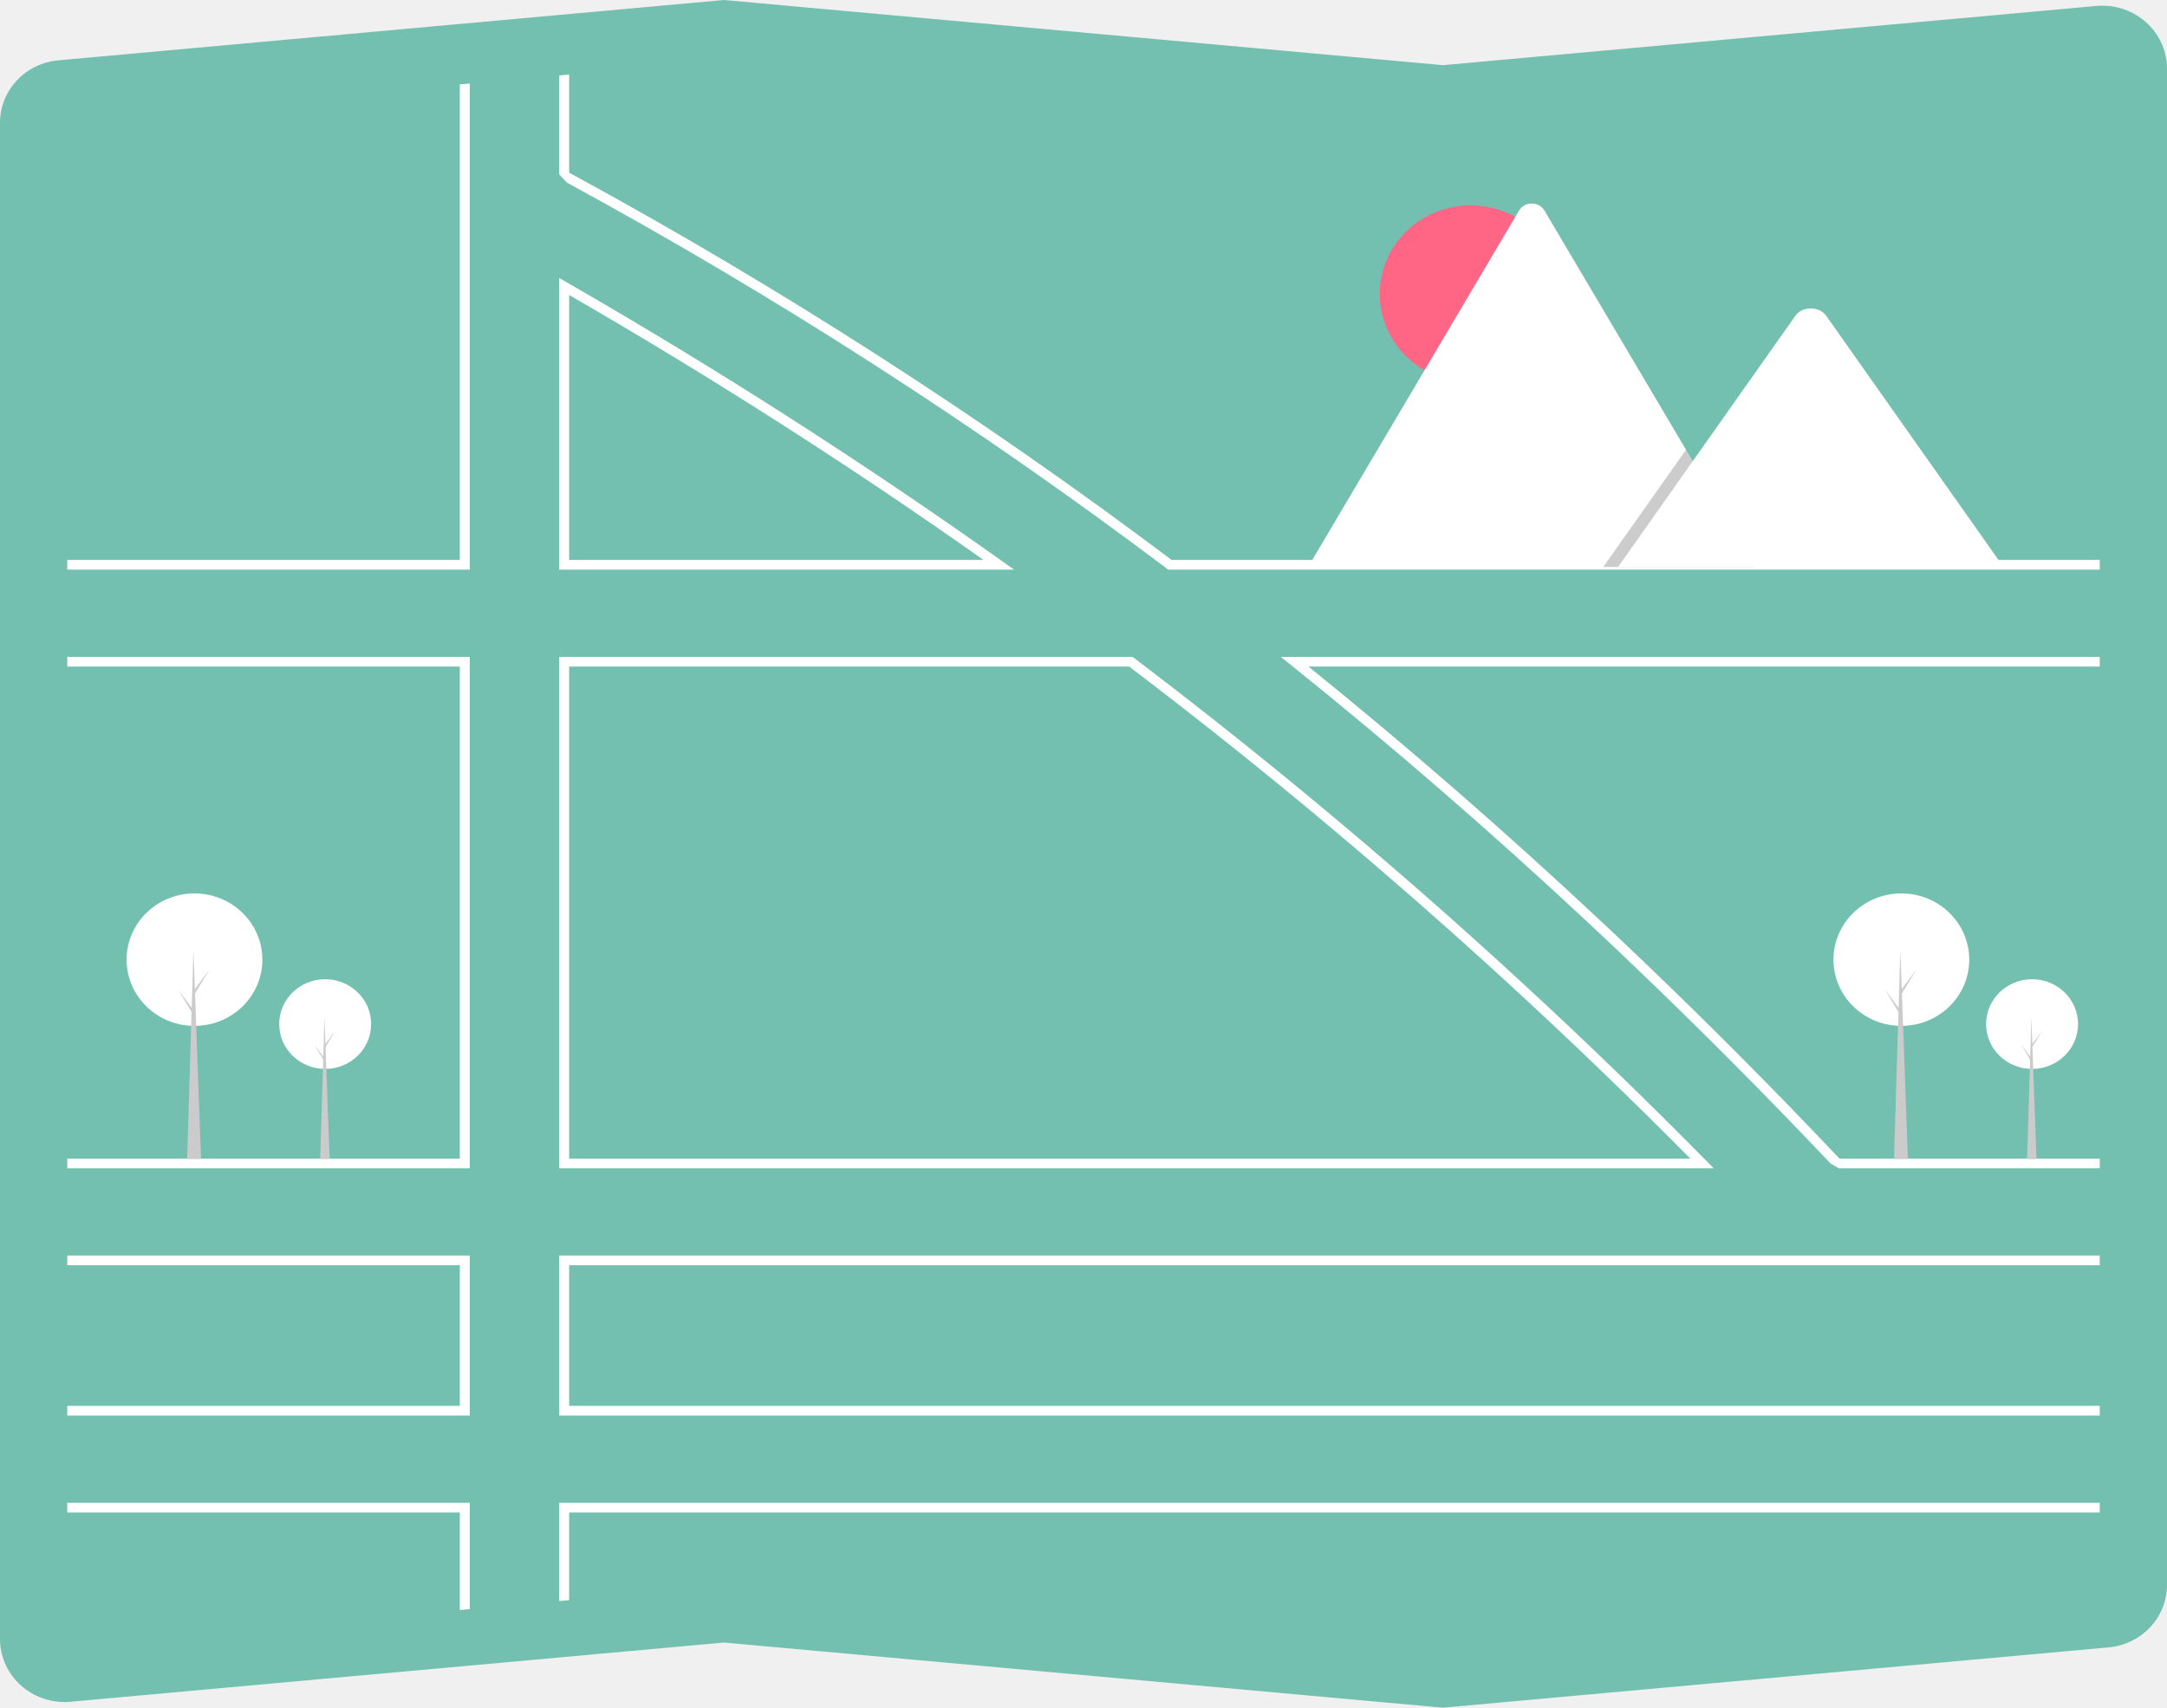
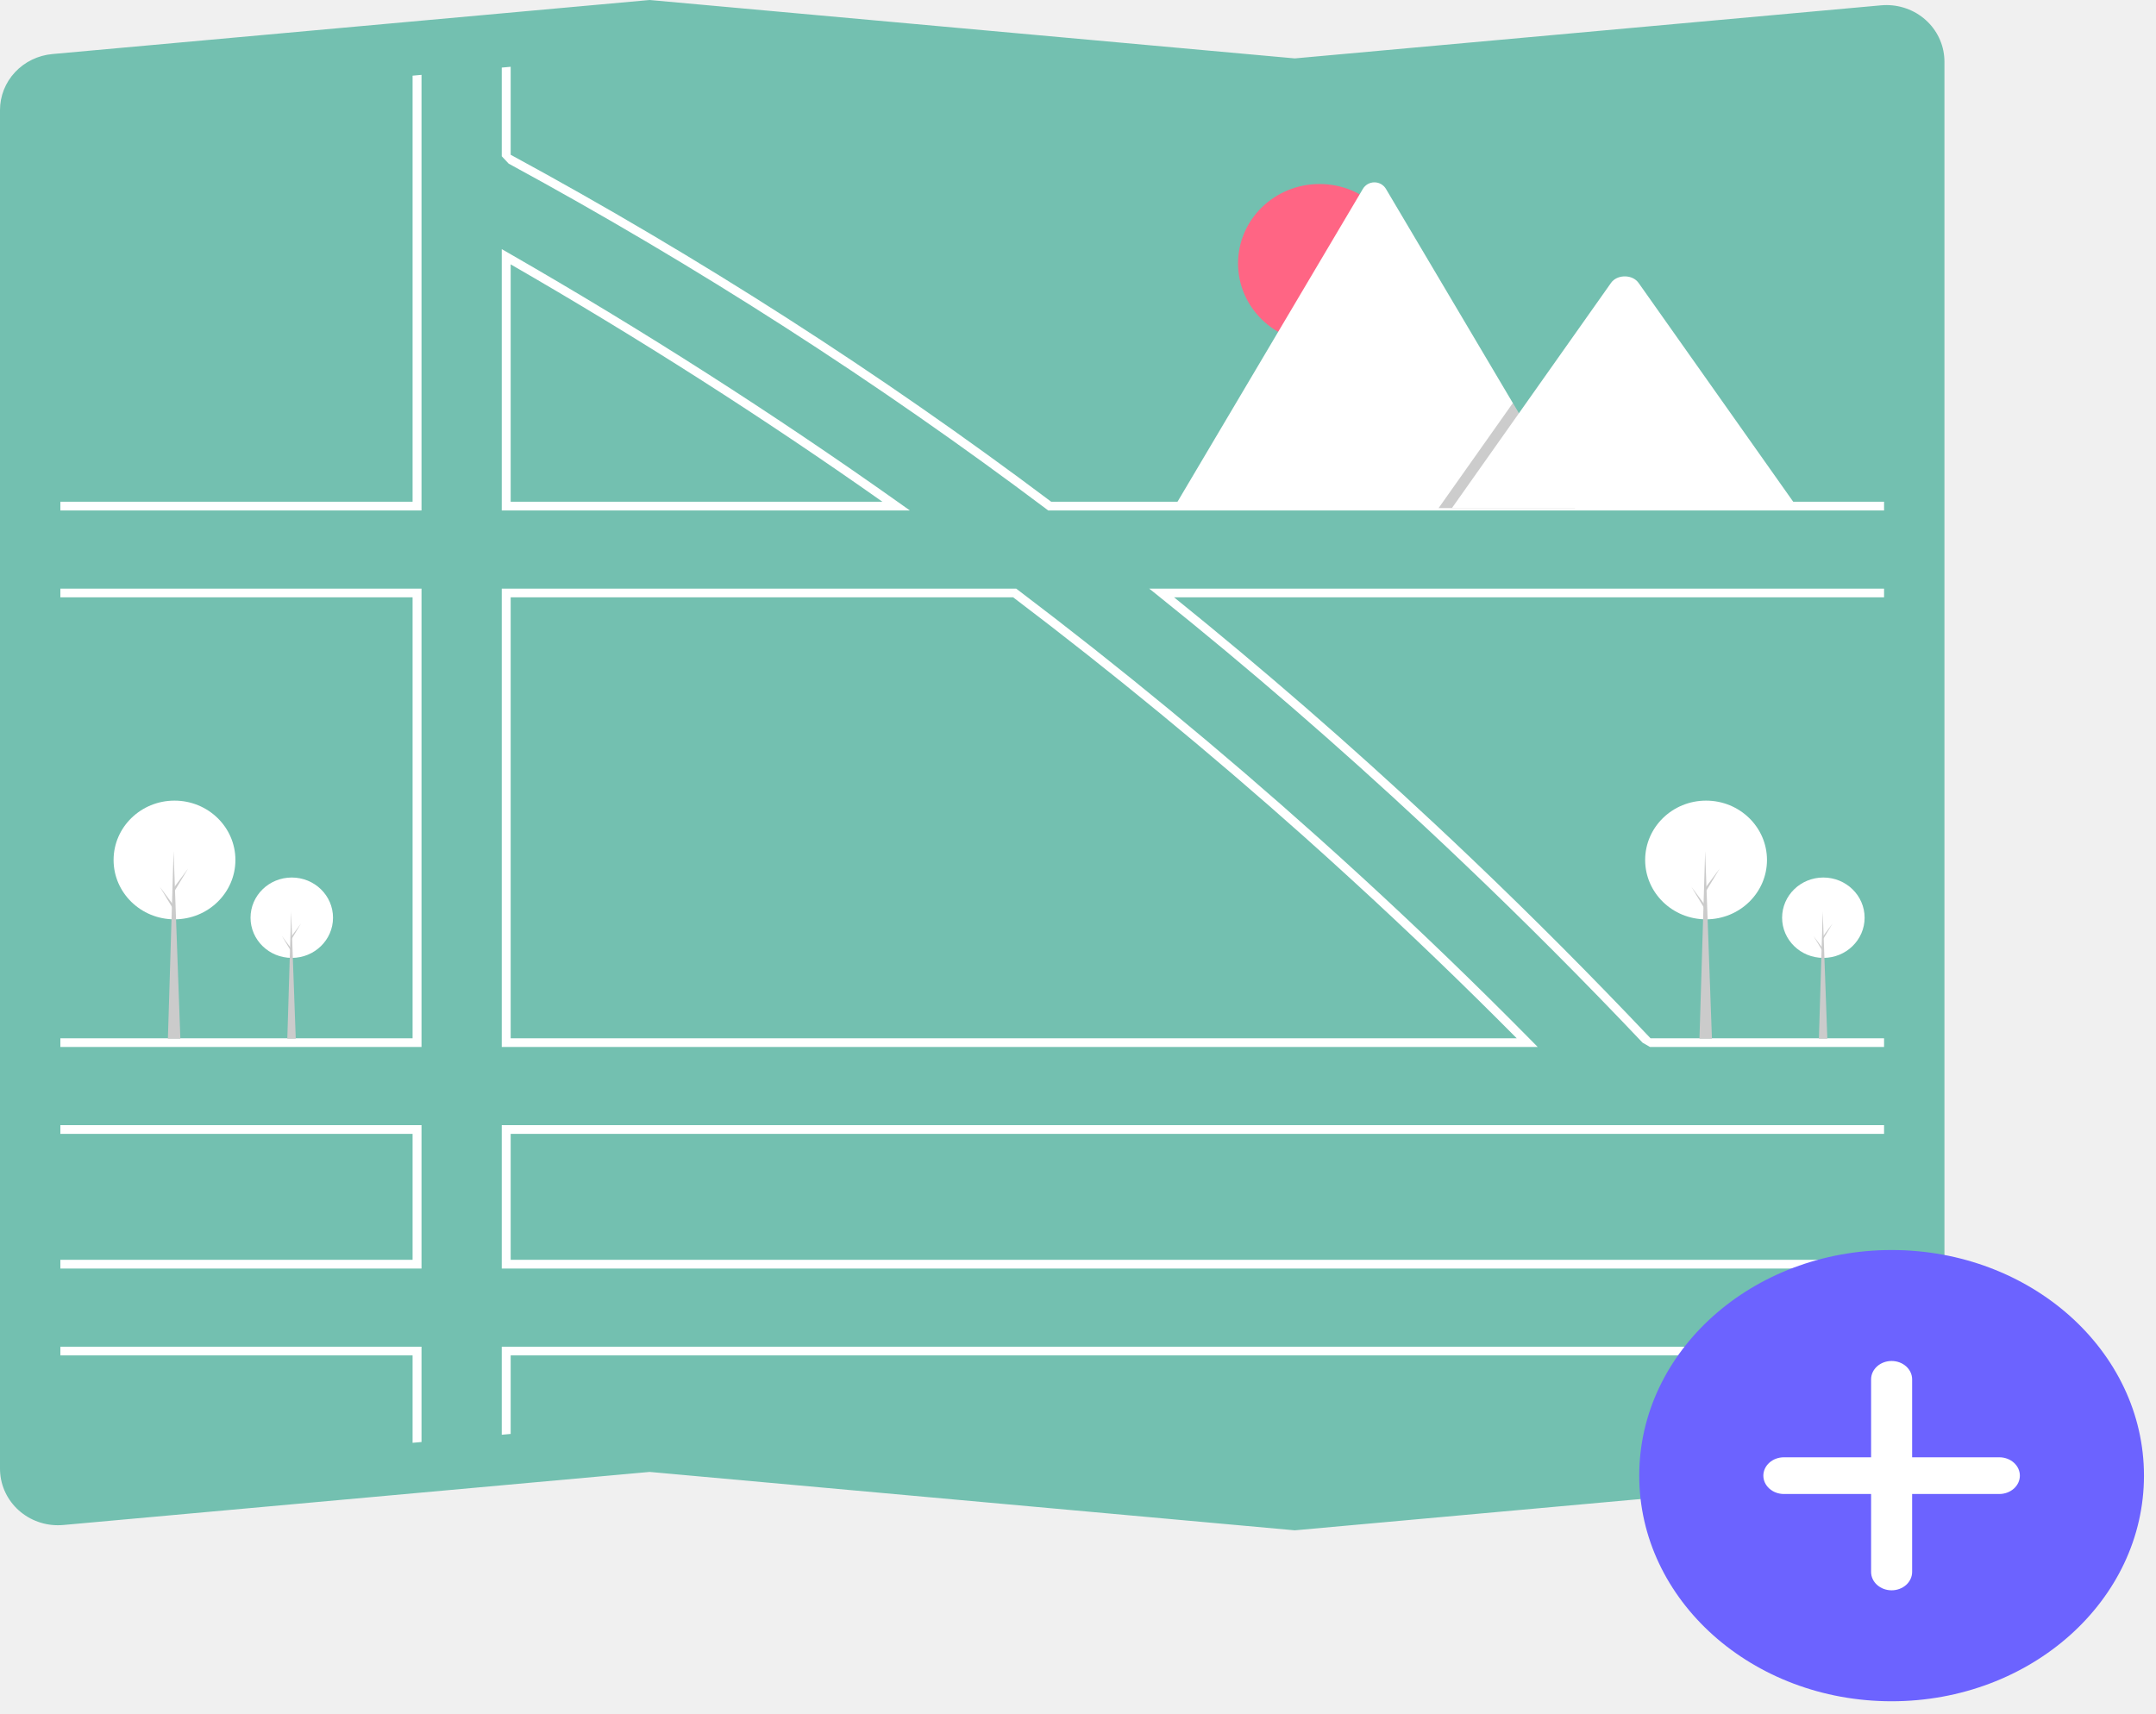
- <svg xmlns="http://www.w3.org/2000/svg" width="477" height="376" viewBox="0 0 477 376" fill="none">
+ <svg xmlns="http://www.w3.org/2000/svg" width="117" height="93" viewBox="0 0 117 93" fill="none">
  <g clip-path="url(#clip0)">
-     <path d="M317.636 376L317.535 375.991L159.365 361.653L15.536 374.691C11.78 375.031 8.04 373.902 5.138 371.552C2.236 369.201 0.41 365.822 0.061 362.158C0.02 361.731 0 361.303 0 360.875V27.092C-0.014 23.63 1.304 20.289 3.694 17.73C6.084 15.172 9.371 13.582 12.905 13.276L159.365 0L159.466 0.009L317.636 14.347L461.464 1.309C465.22 0.969 468.96 2.098 471.862 4.448C474.764 6.799 476.59 10.178 476.939 13.842C476.98 14.269 477 14.697 477 15.125V348.908C477.014 352.369 475.696 355.711 473.306 358.269C470.916 360.828 467.629 362.418 464.095 362.724L317.636 376Z" fill="#73C0B0" />
-     <path d="M220.484 123.483C189.867 101.724 157.652 81.092 124.743 62.162L123.091 61.212V125.414H223.202L220.484 123.483ZM125.279 123.28V64.953C156.586 83.024 187.241 102.631 216.475 123.28L125.279 123.28ZM375.437 255.426C362.195 241.993 348.611 228.866 334.684 216.045C330.845 212.507 326.982 208.997 323.095 205.516C299.374 184.254 274.873 164.032 249.592 144.851L249.297 144.627H123.091V257.235H377.22L375.437 255.426ZM125.279 255.101V146.762H248.547C272.924 165.265 296.642 184.803 319.699 205.377C323.702 208.947 327.678 212.546 331.627 216.174C345.432 228.833 358.914 241.808 372.073 255.101H125.279ZM375.437 255.426C362.195 241.993 348.611 228.866 334.684 216.045C330.845 212.507 326.982 208.997 323.095 205.516C299.374 184.254 274.873 164.032 249.592 144.851L249.297 144.627H123.091V257.235H377.22L375.437 255.426ZM125.279 255.101V146.762H248.547C272.924 165.265 296.642 184.803 319.699 205.377C323.702 208.947 327.678 212.546 331.627 216.174C345.432 228.833 358.914 241.808 372.073 255.101H125.279ZM220.484 123.483C189.867 101.724 157.652 81.092 124.743 62.162L123.091 61.212V125.414H223.202L220.484 123.483ZM125.279 123.28V64.953C156.586 83.024 187.241 102.631 216.475 123.28L125.279 123.28ZM220.484 123.483C189.867 101.724 157.652 81.092 124.743 62.162L123.091 61.212V125.414H223.202L220.484 123.483ZM125.279 123.28V64.953C156.586 83.024 187.241 102.631 216.475 123.28L125.279 123.28ZM375.437 255.426C362.195 241.993 348.611 228.866 334.684 216.045C330.845 212.507 326.982 208.997 323.095 205.516C299.374 184.254 274.873 164.032 249.592 144.851L249.297 144.627H123.091V257.235H377.22L375.437 255.426ZM125.279 255.101V146.762H248.547C272.924 165.265 296.642 184.803 319.699 205.377C323.702 208.947 327.678 212.546 331.627 216.174C345.432 228.833 358.914 241.808 372.073 255.101H125.279ZM14.809 276.448V278.583H101.214V309.537H14.809V311.672H103.401V276.448H14.809ZM123.091 330.884V352.515L125.279 352.317V333.019H462.192V330.884L123.091 330.884ZM462.192 278.583V276.448H123.091V311.672H462.192V309.537H125.279V278.583L462.192 278.583ZM257.884 123.28C215.913 91.688 171.588 63.19 125.279 38.023V16.409L123.091 16.606V38.388L124.776 40.195C170.897 65.294 215.041 93.704 256.844 125.19L257.14 125.414H462.192V123.28L257.884 123.28ZM101.214 123.28H14.809V125.414H103.401V18.389L101.214 18.586L101.214 123.28ZM462.192 144.627H281.927L284.284 146.517C306.479 164.336 328.271 183.236 349.66 203.216C352.701 206.055 355.731 208.917 358.75 211.803C373.779 226.132 388.516 240.93 402.959 256.195L404.762 257.235H462.192V255.101H404.9C390.614 239.987 376.018 225.31 361.112 211.071C358.132 208.222 355.14 205.391 352.137 202.581C331.211 182.989 309.839 164.383 288.02 146.762H462.192V144.627ZM14.809 330.884V333.019H101.214V354.495L103.401 354.297V330.884H14.809ZM14.809 144.627V146.762H101.214V255.101H14.809V257.235H103.401V144.627H14.809ZM220.484 123.483C189.867 101.724 157.652 81.092 124.743 62.162L123.091 61.212V125.414H223.202L220.484 123.483ZM125.279 123.28V64.953C156.586 83.024 187.241 102.631 216.475 123.28L125.279 123.28ZM375.437 255.426C362.195 241.993 348.611 228.866 334.684 216.045C330.845 212.507 326.982 208.997 323.095 205.516C299.374 184.254 274.873 164.032 249.592 144.851L249.297 144.627H123.091V257.235H377.22L375.437 255.426ZM125.279 255.101V146.762H248.547C272.924 165.265 296.642 184.803 319.699 205.377C323.702 208.947 327.678 212.546 331.627 216.174C345.432 228.833 358.914 241.808 372.073 255.101H125.279ZM220.484 123.483C189.867 101.724 157.652 81.092 124.743 62.162L123.091 61.212V125.414H223.202L220.484 123.483ZM125.279 123.28V64.953C156.586 83.024 187.241 102.631 216.475 123.28L125.279 123.28ZM375.437 255.426C362.195 241.993 348.611 228.866 334.684 216.045C330.845 212.507 326.982 208.997 323.095 205.516C299.374 184.254 274.873 164.032 249.592 144.851L249.297 144.627H123.091V257.235H377.22L375.437 255.426ZM125.279 255.101V146.762H248.547C272.924 165.265 296.642 184.803 319.699 205.377C323.702 208.947 327.678 212.546 331.627 216.174C345.432 228.833 358.914 241.808 372.073 255.101H125.279Z" fill="white" />
-     <path d="M323.703 84.229C334.744 84.229 343.695 75.495 343.695 64.721C343.695 53.947 334.744 45.214 323.703 45.214C312.662 45.214 303.711 53.947 303.711 64.721C303.711 75.495 312.662 84.229 323.703 84.229Z" fill="#FF6584" />
-     <path d="M386.396 124.837H288.322C288.199 124.838 288.076 124.829 287.955 124.809L334.34 46.41C334.623 45.921 335.034 45.515 335.531 45.232C336.027 44.95 336.592 44.801 337.167 44.801C337.742 44.801 338.306 44.95 338.803 45.232C339.299 45.515 339.71 45.921 339.993 46.41L371.123 99.021L372.615 101.539L386.396 124.837Z" fill="white" />
-     <path opacity="0.2" d="M386.396 124.837H352.911L369.349 101.539L370.532 99.86L371.124 99.021L372.615 101.539L386.396 124.837Z" fill="black" />
-     <path d="M441.003 124.837H356.177L372.614 101.538L373.797 99.86L395.217 69.498C396.622 67.508 400 67.385 401.651 69.123C401.762 69.242 401.865 69.367 401.959 69.498L441.003 124.837Z" fill="white" />
-     <path d="M447.298 235.353C452.886 235.353 457.416 230.933 457.416 225.48C457.416 220.027 452.886 215.607 447.298 215.607C441.71 215.607 437.18 220.027 437.18 225.48C437.18 230.933 441.71 235.353 447.298 235.353Z" fill="white" />
-     <path d="M448.274 255.218H446.201L447.146 223.993L448.274 255.218Z" fill="#CBCBCB" />
-     <path d="M447.329 229.912L449.554 226.908L447.298 230.655L447.055 230.239L447.329 229.912Z" fill="#CBCBCB" />
-     <path d="M447.086 232.944L444.86 229.941L447.116 233.688L447.359 233.271L447.086 232.944Z" fill="#CBCBCB" />
-     <path d="M418.527 225.879C426.78 225.879 433.471 219.35 433.471 211.297C433.471 203.244 426.78 196.715 418.527 196.715C410.274 196.715 403.583 203.244 403.583 211.297C403.583 219.35 410.274 225.879 418.527 225.879Z" fill="white" />
-     <path d="M419.968 255.218H416.907L418.303 209.101L419.968 255.218Z" fill="#CBCBCB" />
-     <path d="M418.573 217.841L421.858 213.406L418.528 218.94L418.168 218.325L418.573 217.841Z" fill="#CBCBCB" />
-     <path d="M418.213 222.321L414.927 217.885L418.258 223.419L418.618 222.804L418.213 222.321Z" fill="#CBCBCB" />
-     <path d="M71.578 235.353C77.166 235.353 81.697 230.933 81.697 225.48C81.697 220.027 77.166 215.607 71.578 215.607C65.99 215.607 61.46 220.027 61.46 225.48C61.46 230.933 65.99 235.353 71.578 235.353Z" fill="white" />
-     <path d="M72.554 255.218H70.481L71.426 223.993L72.554 255.218Z" fill="#CBCBCB" />
-     <path d="M71.61 229.912L73.835 226.908L71.579 230.655L71.336 230.239L71.61 229.912Z" fill="#CBCBCB" />
-     <path d="M71.365 232.944L69.14 229.941L71.395 233.688L71.639 233.271L71.365 232.944Z" fill="#CBCBCB" />
-     <path d="M42.808 225.879C51.061 225.879 57.752 219.35 57.752 211.297C57.752 203.244 51.061 196.715 42.808 196.715C34.555 196.715 27.864 203.244 27.864 211.297C27.864 219.35 34.555 225.879 42.808 225.879Z" fill="white" />
-     <path d="M44.249 255.218H41.188L42.584 209.101L44.249 255.218Z" fill="#CBCBCB" />
-     <path d="M42.854 217.841L46.14 213.406L42.809 218.94L42.449 218.325L42.854 217.841Z" fill="#CBCBCB" />
-     <path d="M42.493 222.321L39.207 217.885L42.538 223.419L42.898 222.804L42.493 222.321Z" fill="#CBCBCB" />
+     <path d="M70.265 83.068L70.243 83.066L35.254 79.898L3.437 82.779C2.606 82.854 1.779 82.605 1.137 82.085C0.495 81.566 0.091 80.819 0.014 80.01C0.005 79.916 3.40502e-05 79.821 2.62461e-05 79.726V5.985C-0.003 5.221 0.288 4.482 0.817 3.917C1.346 3.352 2.073 3.001 2.855 2.933L35.254 0L35.276 0.002L70.265 3.17L102.082 0.289C102.913 0.214 103.74 0.463 104.382 0.983C105.024 1.502 105.428 2.249 105.505 3.058C105.514 3.152 105.519 3.247 105.519 3.342V77.083C105.522 77.847 105.23 78.585 104.702 79.151C104.173 79.716 103.446 80.067 102.664 80.135L70.265 83.068Z" fill="#73C0B0" />
+     <path d="M48.774 27.281C42.001 22.474 34.875 17.916 27.595 13.733L27.229 13.524V27.708H49.375L48.774 27.281ZM27.713 27.236V14.35C34.639 18.342 41.42 22.674 47.887 27.236L27.713 27.236ZM83.052 56.431C80.123 53.463 77.118 50.563 74.037 47.73C73.187 46.949 72.333 46.173 71.473 45.404C66.226 40.707 60.806 36.239 55.213 32.002L55.148 31.952H27.229V56.83H83.446L83.052 56.431ZM27.713 56.359V32.424H54.982C60.375 36.512 65.621 40.828 70.722 45.373C71.607 46.162 72.487 46.957 73.36 47.759C76.414 50.555 79.397 53.422 82.308 56.359H27.713ZM83.052 56.431C80.123 53.463 77.118 50.563 74.037 47.73C73.187 46.949 72.333 46.173 71.473 45.404C66.226 40.707 60.806 36.239 55.213 32.002L55.148 31.952H27.229V56.83H83.446L83.052 56.431ZM27.713 56.359V32.424H54.982C60.375 36.512 65.621 40.828 70.722 45.373C71.607 46.162 72.487 46.957 73.36 47.759C76.414 50.555 79.397 53.422 82.308 56.359H27.713ZM48.774 27.281C42.001 22.474 34.875 17.916 27.595 13.733L27.229 13.524V27.708H49.375L48.774 27.281ZM27.713 27.236V14.35C34.639 18.342 41.42 22.674 47.887 27.236L27.713 27.236ZM48.774 27.281C42.001 22.474 34.875 17.916 27.595 13.733L27.229 13.524V27.708H49.375L48.774 27.281ZM27.713 27.236V14.35C34.639 18.342 41.42 22.674 47.887 27.236L27.713 27.236ZM83.052 56.431C80.123 53.463 77.118 50.563 74.037 47.73C73.187 46.949 72.333 46.173 71.473 45.404C66.226 40.707 60.806 36.239 55.213 32.002L55.148 31.952H27.229V56.83H83.446L83.052 56.431ZM27.713 56.359V32.424H54.982C60.375 36.512 65.621 40.828 70.722 45.373C71.607 46.162 72.487 46.957 73.36 47.759C76.414 50.555 79.397 53.422 82.308 56.359H27.713ZM3.276 61.075V61.547H22.39V68.385H3.276V68.857H22.874V61.075H3.276ZM27.229 73.101V77.88L27.713 77.836V73.573H102.243V73.101L27.229 73.101ZM102.243 61.547V61.075H27.229V68.857H102.243V68.385H27.713V61.547L102.243 61.547ZM57.047 27.236C47.763 20.256 37.958 13.961 27.713 8.401V3.625L27.229 3.669V8.481L27.602 8.881C37.805 14.425 47.57 20.702 56.817 27.658L56.883 27.708H102.243V27.236L57.047 27.236ZM22.39 27.236H3.276V27.708H22.874V4.063L22.39 4.107L22.39 27.236ZM102.243 31.952H62.366L62.888 32.37C67.797 36.306 72.618 40.482 77.349 44.896C78.022 45.523 78.692 46.156 79.36 46.793C82.685 49.959 85.945 53.228 89.14 56.6L89.539 56.83H102.243V56.359H89.569C86.409 53.02 83.18 49.777 79.883 46.632C79.224 46.002 78.562 45.377 77.897 44.756C73.268 40.427 68.54 36.317 63.714 32.424H102.243V31.952ZM3.276 73.101V73.573H22.39V78.317L22.874 78.274V73.101H3.276ZM3.276 31.952V32.424H22.39V56.359H3.276V56.83H22.874V31.952H3.276ZM48.774 27.281C42.001 22.474 34.875 17.916 27.595 13.733L27.229 13.524V27.708H49.375L48.774 27.281ZM27.713 27.236V14.35C34.639 18.342 41.42 22.674 47.887 27.236L27.713 27.236ZM83.052 56.431C80.123 53.463 77.118 50.563 74.037 47.73C73.187 46.949 72.333 46.173 71.473 45.404C66.226 40.707 60.806 36.239 55.213 32.002L55.148 31.952H27.229V56.83H83.446L83.052 56.431ZM27.713 56.359V32.424H54.982C60.375 36.512 65.621 40.828 70.722 45.373C71.607 46.162 72.487 46.957 73.36 47.759C76.414 50.555 79.397 53.422 82.308 56.359H27.713ZM48.774 27.281C42.001 22.474 34.875 17.916 27.595 13.733L27.229 13.524V27.708H49.375L48.774 27.281ZM27.713 27.236V14.35C34.639 18.342 41.42 22.674 47.887 27.236L27.713 27.236ZM83.052 56.431C80.123 53.463 77.118 50.563 74.037 47.73C73.187 46.949 72.333 46.173 71.473 45.404C66.226 40.707 60.806 36.239 55.213 32.002L55.148 31.952H27.229V56.83H83.446L83.052 56.431ZM27.713 56.359V32.424H54.982C60.375 36.512 65.621 40.828 70.722 45.373C71.607 46.162 72.487 46.957 73.36 47.759C76.414 50.555 79.397 53.422 82.308 56.359H27.713Z" fill="white" />
+     <path d="M71.608 18.609C74.05 18.609 76.03 16.679 76.03 14.299C76.03 11.919 74.05 9.989 71.608 9.989C69.165 9.989 67.185 11.919 67.185 14.299C67.185 16.679 69.165 18.609 71.608 18.609Z" fill="#FF6584" />
+     <path d="M85.476 27.58H63.78C63.753 27.58 63.726 27.578 63.699 27.574L73.96 10.253C74.023 10.146 74.114 10.056 74.224 9.993C74.333 9.931 74.458 9.898 74.585 9.898C74.713 9.898 74.838 9.931 74.947 9.993C75.057 10.056 75.148 10.146 75.211 10.253L82.097 21.877L82.427 22.433L85.476 27.58Z" fill="white" />
+     <path opacity="0.2" d="M85.476 27.58H78.068L81.705 22.433L81.966 22.062L82.097 21.877L82.427 22.433L85.476 27.58Z" fill="black" />
+     <path d="M97.556 27.58H78.791L82.427 22.433L82.689 22.062L87.427 15.354C87.738 14.915 88.485 14.887 88.85 15.271C88.875 15.297 88.898 15.325 88.919 15.354L97.556 27.58Z" fill="white" />
+     <path d="M98.948 51.996C100.184 51.996 101.187 51.019 101.187 49.815C101.187 48.61 100.184 47.633 98.948 47.633C97.712 47.633 96.71 48.61 96.71 49.815C96.71 51.019 97.712 51.996 98.948 51.996Z" fill="white" />
+     <path d="M99.164 56.385H98.706L98.915 49.486L99.164 56.385Z" fill="#CBCBCB" />
+     <path d="M98.955 50.794L99.447 50.13L98.948 50.958L98.894 50.866L98.955 50.794Z" fill="#CBCBCB" />
+     <path d="M98.901 51.464L98.409 50.8L98.908 51.628L98.962 51.536L98.901 51.464Z" fill="#CBCBCB" />
+     <path d="M92.584 49.903C94.409 49.903 95.889 48.46 95.889 46.681C95.889 44.902 94.409 43.459 92.584 43.459C90.758 43.459 89.278 44.902 89.278 46.681C89.278 48.46 90.758 49.903 92.584 49.903Z" fill="white" />
+     <path d="M92.902 56.385H92.225L92.534 46.196L92.902 56.385Z" fill="#CBCBCB" />
+     <path d="M92.594 48.127L93.321 47.147L92.584 48.37L92.504 48.234L92.594 48.127Z" fill="#CBCBCB" />
+     <path d="M92.514 49.117L91.787 48.137L92.524 49.359L92.604 49.224L92.514 49.117Z" fill="#CBCBCB" />
+     <path d="M15.834 51.996C17.07 51.996 18.072 51.019 18.072 49.815C18.072 48.61 17.07 47.633 15.834 47.633C14.598 47.633 13.596 48.61 13.596 49.815C13.596 51.019 14.598 51.996 15.834 51.996Z" fill="white" />
+     <path d="M16.05 56.385H15.591L15.8 49.486L16.05 56.385Z" fill="#CBCBCB" />
+     <path d="M15.841 50.794L16.333 50.13L15.834 50.958L15.78 50.866L15.841 50.794Z" fill="#CBCBCB" />
+     <path d="M15.787 51.464L15.294 50.8L15.793 51.628L15.847 51.536L15.787 51.464Z" fill="#CBCBCB" />
+     <path d="M9.469 49.903C11.295 49.903 12.775 48.46 12.775 46.681C12.775 44.902 11.295 43.459 9.469 43.459C7.644 43.459 6.164 44.902 6.164 46.681C6.164 48.46 7.644 49.903 9.469 49.903Z" fill="white" />
+     <path d="M9.788 56.385H9.111L9.42 46.196L9.788 56.385Z" fill="#CBCBCB" />
+     <path d="M9.48 48.127L10.207 47.147L9.47 48.37L9.39 48.234L9.48 48.127Z" fill="#CBCBCB" />
+     <path d="M9.4 49.117L8.673 48.137L9.41 49.359L9.489 49.224L9.4 49.117Z" fill="#CBCBCB" />
  </g>
+   <path d="M102.652 92.347C110.216 92.347 116.347 86.864 116.347 80.1C116.347 73.337 110.216 67.853 102.652 67.853C95.088 67.853 88.957 73.337 88.957 80.1C88.957 86.864 95.088 92.347 102.652 92.347Z" fill="#6C63FF" />
+   <path d="M108.498 79.104H103.766V74.872C103.766 74.608 103.648 74.355 103.44 74.168C103.231 73.981 102.947 73.876 102.652 73.876C102.357 73.876 102.074 73.981 101.865 74.168C101.656 74.355 101.539 74.608 101.539 74.872V79.104H96.806C96.511 79.104 96.227 79.209 96.019 79.396C95.81 79.583 95.692 79.836 95.692 80.1V80.1C95.692 80.364 95.81 80.618 96.019 80.804C96.227 80.991 96.511 81.096 96.806 81.096H101.539V85.328C101.539 85.592 101.656 85.845 101.865 86.032C102.074 86.219 102.357 86.324 102.652 86.324V86.324C102.947 86.324 103.231 86.219 103.44 86.032C103.648 85.845 103.766 85.592 103.766 85.328V81.096H108.498C108.794 81.096 109.077 80.991 109.286 80.804C109.495 80.618 109.612 80.364 109.612 80.1V80.1C109.612 79.836 109.495 79.583 109.286 79.396C109.077 79.209 108.794 79.104 108.498 79.104V79.104Z" fill="white" />
  <defs>
    <clipPath id="clip0">
-       <rect width="477" height="376" fill="white" />
+       <rect width="105.519" height="83.068" fill="white" />
    </clipPath>
  </defs>
</svg>
